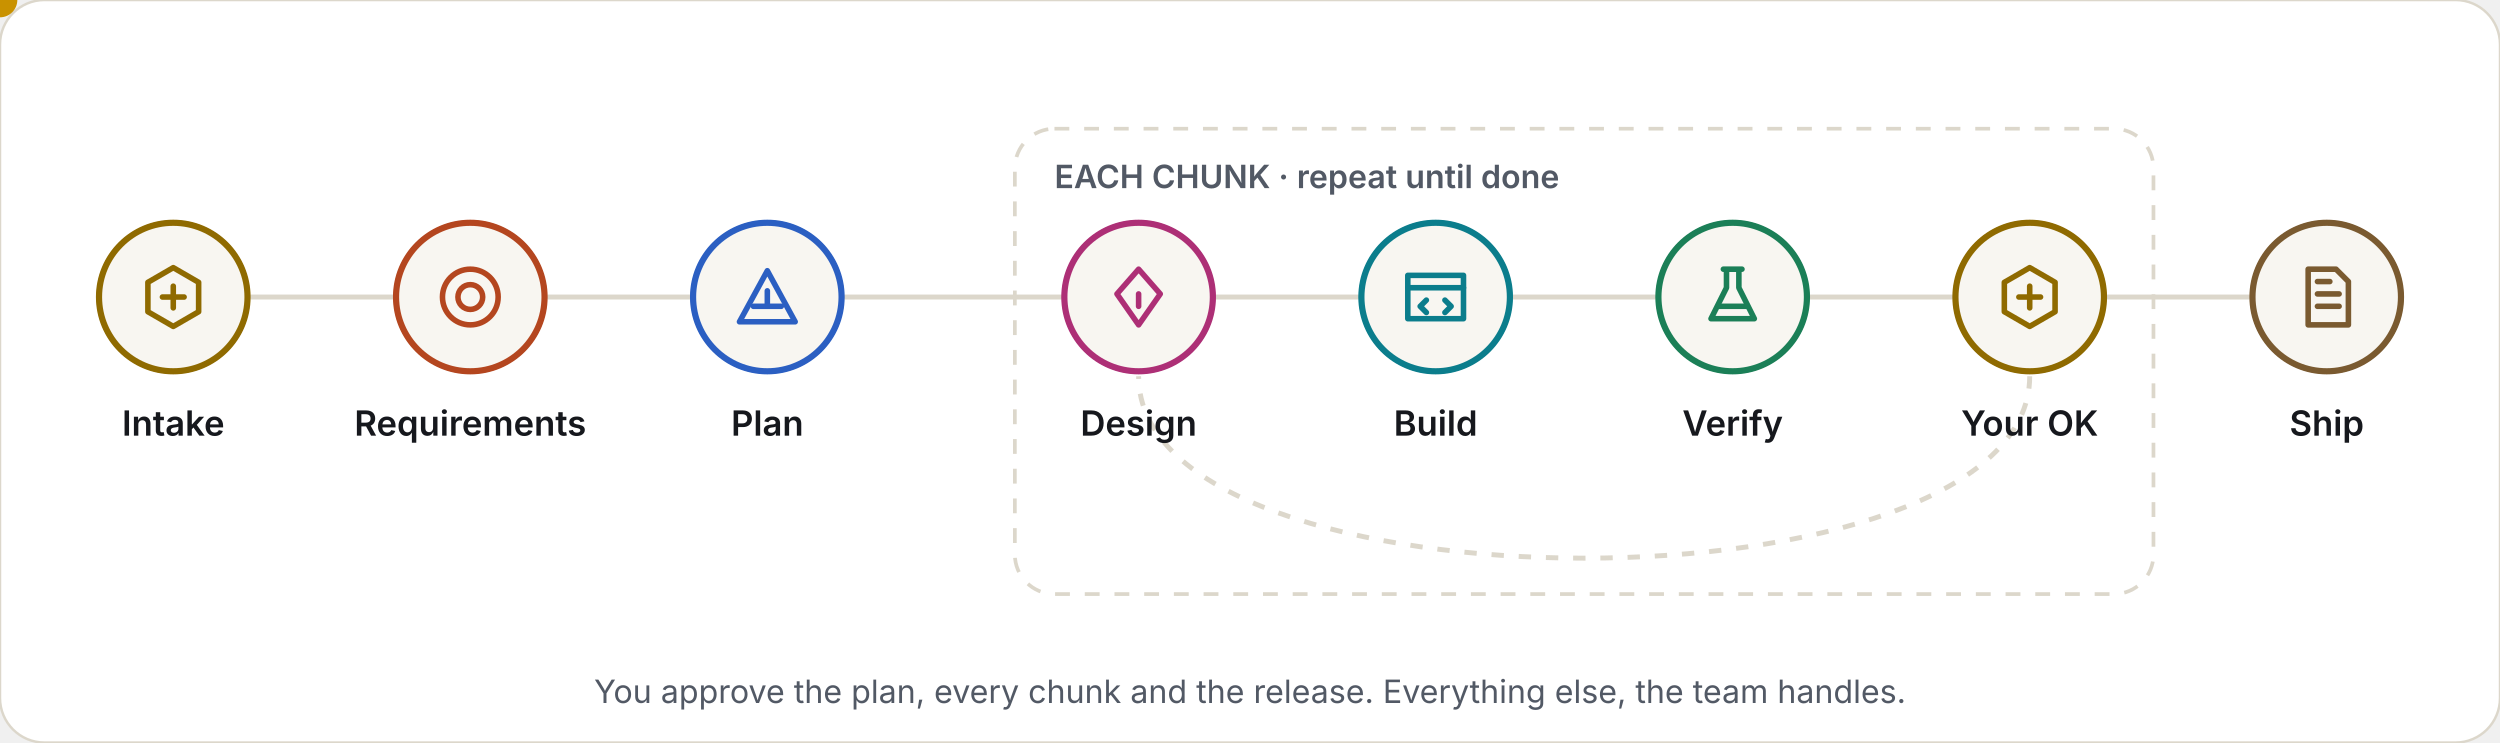
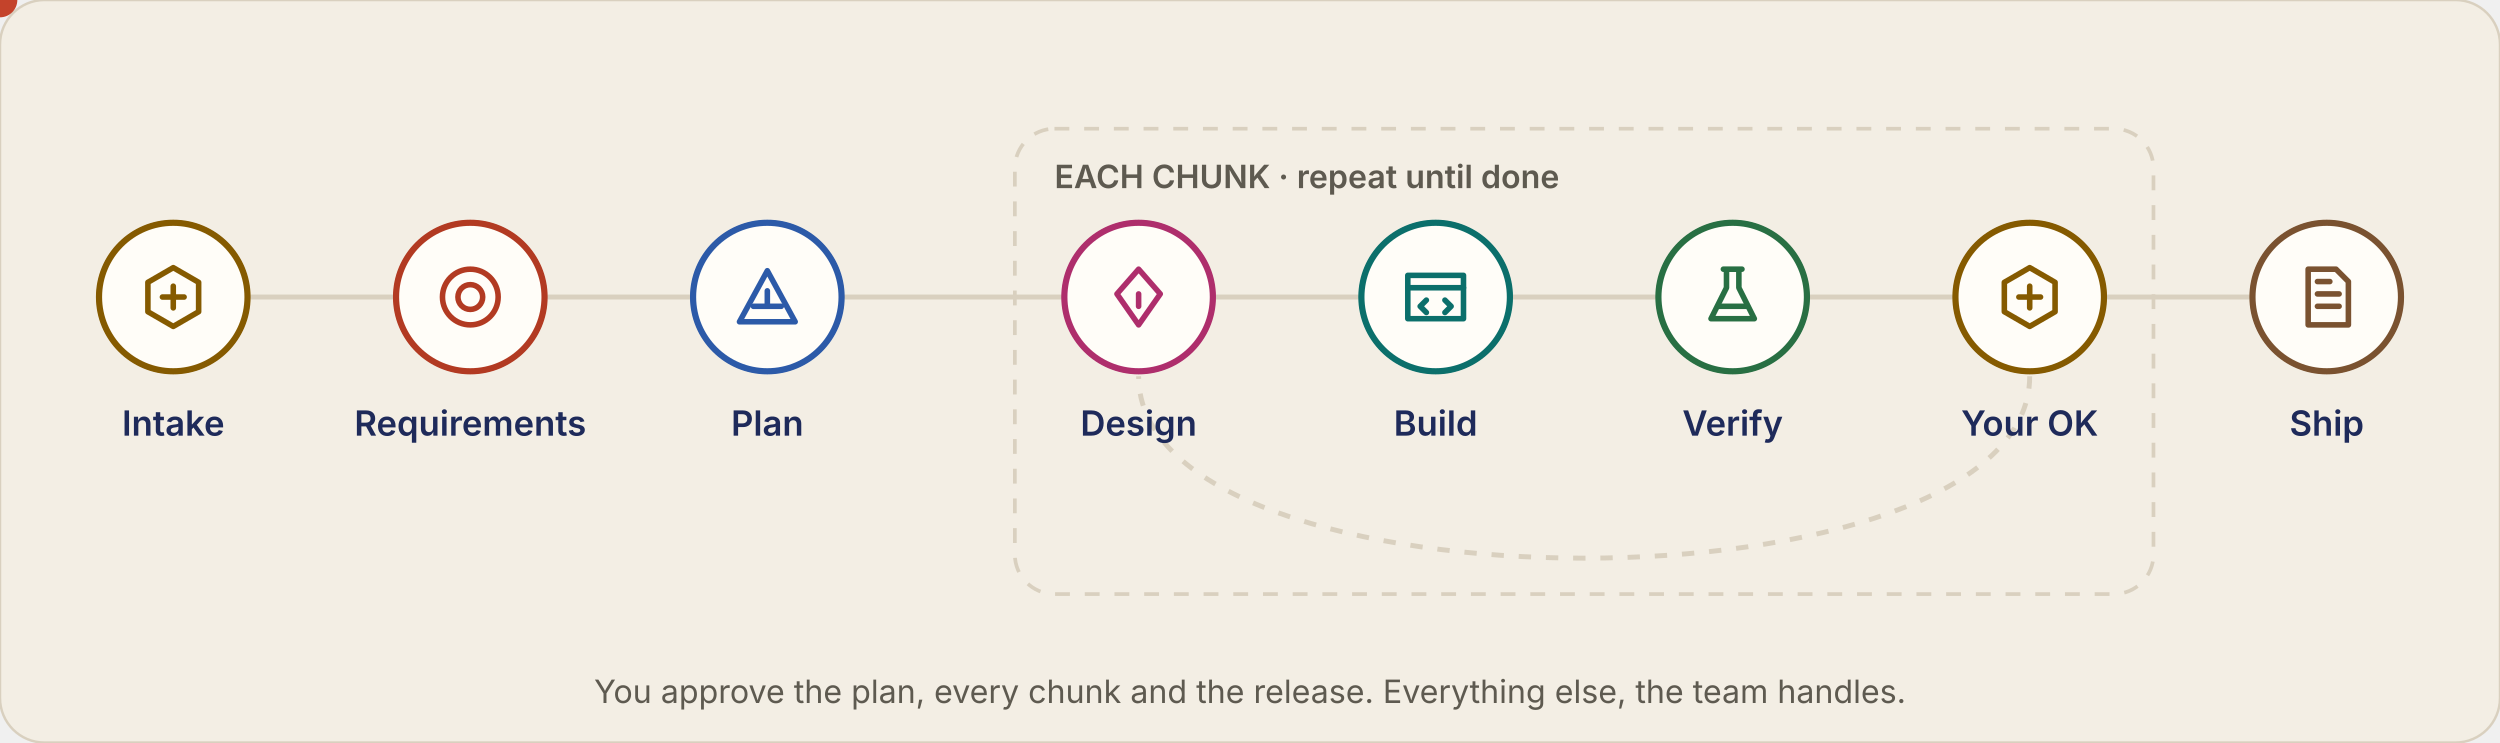
- <svg xmlns="http://www.w3.org/2000/svg" width="1010" height="300" viewBox="0 0 1010 300" role="img" aria-label="How Knit works: intake, requirements, plan, then design, build, verify and your OK for each chunk, then ship" font-family="ui-sans-serif, system-ui, -apple-system, 'Segoe UI', sans-serif">
-   <rect width="1010" height="300" rx="18" fill="#FFFFFF" stroke="#DCD7CB" />
-   <rect x="410" y="52" width="460" height="188" rx="16" fill="none" stroke="#DCD7CB" stroke-width="1.5" stroke-dasharray="6 6" />
-   <text x="426" y="76" font-size="13" font-weight="600" fill="#525965">EACH CHUNK · repeat until done</text>
-   <line x1="70" y1="120" x2="940" y2="120" stroke="#DCD7CB" stroke-width="2" />
-   <path id="loop" d="M820 152 C820 250 460 250 460 152" fill="none" stroke="#DCD7CB" stroke-width="2" stroke-dasharray="5 6" />
-   <circle r="5" fill="#C99200">
+ <svg xmlns="http://www.w3.org/2000/svg" width="1010" height="300" viewBox="0 0 1010 300" role="img" aria-label="How Knit works: intake, requirements, plan, then design, build, verify and your OK for each chunk, then ship" font-family="'Bricolage Grotesque', 'Geist', ui-sans-serif, system-ui, -apple-system, 'Segoe UI', sans-serif">
+   <rect width="1010" height="300" rx="18" fill="#F3EEE4" stroke="#D9D0BF" />
+   <rect x="410" y="52" width="460" height="188" rx="16" fill="none" stroke="#D9D0BF" stroke-width="1.5" stroke-dasharray="6 6" />
+   <text x="426" y="76" font-size="13" font-weight="600" fill="#5E5A50">EACH CHUNK · repeat until done</text>
+   <line x1="70" y1="120" x2="940" y2="120" stroke="#D9D0BF" stroke-width="2" />
+   <path id="loop" d="M820 152 C820 250 460 250 460 152" fill="none" stroke="#D9D0BF" stroke-width="2" stroke-dasharray="5 6" />
+   <circle r="5" fill="#C4432B">
    <animateMotion dur="3s" repeatCount="indefinite" path="M820 152 C820 250 460 250 460 152" />
  </circle>
-   <circle cx="70" cy="120" r="30" fill="none" stroke="#8F6A00" stroke-width="2">
+   <circle cx="70" cy="120" r="30" fill="none" stroke="#855A00" stroke-width="2">
    <animate attributeName="r" dur="10s" repeatCount="indefinite" keyTimes="0;0.000;0.080;1" values="30;30;46;46" />
    <animate attributeName="opacity" dur="10s" repeatCount="indefinite" keyTimes="0;0.000;0.080;1" values="0;0.8;0;0" />
  </circle>
-   <circle cx="70" cy="120" r="30" fill="#F8F6F1" stroke="#8F6A00" stroke-width="2.5" />
-   <g transform="translate(55 105) scale(1.25)" fill="none" stroke="#8F6A00" stroke-width="1.8" stroke-linecap="round" stroke-linejoin="round">
+   <circle cx="70" cy="120" r="30" fill="#FFFDF8" stroke="#855A00" stroke-width="2.5" />
+   <g transform="translate(55 105) scale(1.25)" fill="none" stroke="#855A00" stroke-width="1.8" stroke-linecap="round" stroke-linejoin="round">
    <path d="M12 2.5l8.2 4.75v9.5L12 21.5l-8.2-4.75v-9.5z" />
    <path d="M8.5 12h7M12 8.5v7" />
  </g>
-   <text x="70" y="176" font-size="14" font-weight="600" text-anchor="middle" fill="#16181D">Intake</text>
-   <circle cx="190" cy="120" r="30" fill="none" stroke="#B4461F" stroke-width="2">
+   <text x="70" y="176" font-size="14" font-weight="600" text-anchor="middle" fill="#1E2A5A">Intake</text>
+   <circle cx="190" cy="120" r="30" fill="none" stroke="#B23A22" stroke-width="2">
    <animate attributeName="r" dur="10s" repeatCount="indefinite" keyTimes="0;0.138;0.218;1" values="30;30;46;46" />
    <animate attributeName="opacity" dur="10s" repeatCount="indefinite" keyTimes="0;0.138;0.218;1" values="0;0.8;0;0" />
  </circle>
-   <circle cx="190" cy="120" r="30" fill="#F8F6F1" stroke="#B4461F" stroke-width="2.5" />
-   <g transform="translate(175 105) scale(1.25)" fill="none" stroke="#B4461F" stroke-width="1.8" stroke-linecap="round" stroke-linejoin="round">
+   <circle cx="190" cy="120" r="30" fill="#FFFDF8" stroke="#B23A22" stroke-width="2.5" />
+   <g transform="translate(175 105) scale(1.25)" fill="none" stroke="#B23A22" stroke-width="1.8" stroke-linecap="round" stroke-linejoin="round">
    <path d="M12 3a9 9 0 1 0 0.01 0z" />
    <path d="M12 8a4 4 0 1 0 0.01 0z" />
  </g>
-   <text x="190" y="176" font-size="14" font-weight="600" text-anchor="middle" fill="#16181D">Requirements</text>
-   <circle cx="310" cy="120" r="30" fill="none" stroke="#2B5FC2" stroke-width="2">
+   <text x="190" y="176" font-size="14" font-weight="600" text-anchor="middle" fill="#1E2A5A">Requirements</text>
+   <circle cx="310" cy="120" r="30" fill="none" stroke="#2C5AA8" stroke-width="2">
    <animate attributeName="r" dur="10s" repeatCount="indefinite" keyTimes="0;0.276;0.356;1" values="30;30;46;46" />
    <animate attributeName="opacity" dur="10s" repeatCount="indefinite" keyTimes="0;0.276;0.356;1" values="0;0.8;0;0" />
  </circle>
-   <circle cx="310" cy="120" r="30" fill="#F8F6F1" stroke="#2B5FC2" stroke-width="2.5" />
-   <g transform="translate(295 105) scale(1.25)" fill="none" stroke="#2B5FC2" stroke-width="1.8" stroke-linecap="round" stroke-linejoin="round">
+   <circle cx="310" cy="120" r="30" fill="#FFFDF8" stroke="#2C5AA8" stroke-width="2.5" />
+   <g transform="translate(295 105) scale(1.25)" fill="none" stroke="#2C5AA8" stroke-width="1.8" stroke-linecap="round" stroke-linejoin="round">
    <path d="M12 3.5L21 20H3z" />
    <path d="M7.5 15h9M12 10v5" />
  </g>
-   <text x="310" y="176" font-size="14" font-weight="600" text-anchor="middle" fill="#16181D">Plan</text>
-   <circle cx="460" cy="120" r="30" fill="none" stroke="#AD2F76" stroke-width="2">
+   <text x="310" y="176" font-size="14" font-weight="600" text-anchor="middle" fill="#1E2A5A">Plan</text>
+   <circle cx="460" cy="120" r="30" fill="none" stroke="#AE2E6C" stroke-width="2">
    <animate attributeName="r" dur="10s" repeatCount="indefinite" keyTimes="0;0.448;0.528;1" values="30;30;46;46" />
    <animate attributeName="opacity" dur="10s" repeatCount="indefinite" keyTimes="0;0.448;0.528;1" values="0;0.8;0;0" />
  </circle>
-   <circle cx="460" cy="120" r="30" fill="#F8F6F1" stroke="#AD2F76" stroke-width="2.5" />
-   <g transform="translate(445 105) scale(1.25)" fill="none" stroke="#AD2F76" stroke-width="1.8" stroke-linecap="round" stroke-linejoin="round">
+   <circle cx="460" cy="120" r="30" fill="#FFFDF8" stroke="#AE2E6C" stroke-width="2.5" />
+   <g transform="translate(445 105) scale(1.25)" fill="none" stroke="#AE2E6C" stroke-width="1.8" stroke-linecap="round" stroke-linejoin="round">
    <path d="M12 3l7 8-7 10-7-10z" />
    <path d="M12 11v4" />
  </g>
-   <text x="460" y="176" font-size="14" font-weight="600" text-anchor="middle" fill="#16181D">Design</text>
-   <circle cx="580" cy="120" r="30" fill="none" stroke="#0B7D8C" stroke-width="2">
+   <text x="460" y="176" font-size="14" font-weight="600" text-anchor="middle" fill="#1E2A5A">Design</text>
+   <circle cx="580" cy="120" r="30" fill="none" stroke="#0B6F6B" stroke-width="2">
    <animate attributeName="r" dur="10s" repeatCount="indefinite" keyTimes="0;0.586;0.666;1" values="30;30;46;46" />
    <animate attributeName="opacity" dur="10s" repeatCount="indefinite" keyTimes="0;0.586;0.666;1" values="0;0.8;0;0" />
  </circle>
-   <circle cx="580" cy="120" r="30" fill="#F8F6F1" stroke="#0B7D8C" stroke-width="2.5" />
-   <g transform="translate(565 105) scale(1.25)" fill="none" stroke="#0B7D8C" stroke-width="1.8" stroke-linecap="round" stroke-linejoin="round">
+   <circle cx="580" cy="120" r="30" fill="#FFFDF8" stroke="#0B6F6B" stroke-width="2.5" />
+   <g transform="translate(565 105) scale(1.25)" fill="none" stroke="#0B6F6B" stroke-width="1.8" stroke-linecap="round" stroke-linejoin="round">
    <path d="M3 5h18v14H3z" />
    <path d="M3 9h18M9 13l-2 2 2 2M15 13l2 2-2 2" />
  </g>
-   <text x="580" y="176" font-size="14" font-weight="600" text-anchor="middle" fill="#16181D">Build</text>
-   <circle cx="700" cy="120" r="30" fill="none" stroke="#1B7F57" stroke-width="2">
+   <text x="580" y="176" font-size="14" font-weight="600" text-anchor="middle" fill="#1E2A5A">Build</text>
+   <circle cx="700" cy="120" r="30" fill="none" stroke="#286F43" stroke-width="2">
    <animate attributeName="r" dur="10s" repeatCount="indefinite" keyTimes="0;0.724;0.804;1" values="30;30;46;46" />
    <animate attributeName="opacity" dur="10s" repeatCount="indefinite" keyTimes="0;0.724;0.804;1" values="0;0.8;0;0" />
  </circle>
-   <circle cx="700" cy="120" r="30" fill="#F8F6F1" stroke="#1B7F57" stroke-width="2.5" />
-   <g transform="translate(685 105) scale(1.25)" fill="none" stroke="#1B7F57" stroke-width="1.8" stroke-linecap="round" stroke-linejoin="round">
+   <circle cx="700" cy="120" r="30" fill="#FFFDF8" stroke="#286F43" stroke-width="2.5" />
+   <g transform="translate(685 105) scale(1.25)" fill="none" stroke="#286F43" stroke-width="1.8" stroke-linecap="round" stroke-linejoin="round">
    <path d="M9 3h6M10 3v6l-5 10h14l-5-10V3" />
    <path d="M7.5 15h9" />
  </g>
-   <text x="700" y="176" font-size="14" font-weight="600" text-anchor="middle" fill="#16181D">Verify</text>
-   <circle cx="820" cy="120" r="30" fill="none" stroke="#8F6A00" stroke-width="2">
+   <text x="700" y="176" font-size="14" font-weight="600" text-anchor="middle" fill="#1E2A5A">Verify</text>
+   <circle cx="820" cy="120" r="30" fill="none" stroke="#855A00" stroke-width="2">
    <animate attributeName="r" dur="10s" repeatCount="indefinite" keyTimes="0;0.862;0.942;1" values="30;30;46;46" />
    <animate attributeName="opacity" dur="10s" repeatCount="indefinite" keyTimes="0;0.862;0.942;1" values="0;0.8;0;0" />
  </circle>
-   <circle cx="820" cy="120" r="30" fill="#F8F6F1" stroke="#8F6A00" stroke-width="2.5" />
-   <g transform="translate(805 105) scale(1.25)" fill="none" stroke="#8F6A00" stroke-width="1.8" stroke-linecap="round" stroke-linejoin="round">
+   <circle cx="820" cy="120" r="30" fill="#FFFDF8" stroke="#855A00" stroke-width="2.5" />
+   <g transform="translate(805 105) scale(1.25)" fill="none" stroke="#855A00" stroke-width="1.8" stroke-linecap="round" stroke-linejoin="round">
    <path d="M12 2.5l8.2 4.75v9.5L12 21.5l-8.2-4.75v-9.5z" />
    <path d="M8.5 12h7M12 8.5v7" />
  </g>
-   <text x="820" y="176" font-size="14" font-weight="600" text-anchor="middle" fill="#16181D">Your OK</text>
-   <circle cx="940" cy="120" r="30" fill="none" stroke="#7A5A30" stroke-width="2">
+   <text x="820" y="176" font-size="14" font-weight="600" text-anchor="middle" fill="#1E2A5A">Your OK</text>
+   <circle cx="940" cy="120" r="30" fill="none" stroke="#7A5230" stroke-width="2">
    <animate attributeName="r" dur="10s" repeatCount="indefinite" keyTimes="0;1.000;0.999;1" values="30;30;46;46" />
    <animate attributeName="opacity" dur="10s" repeatCount="indefinite" keyTimes="0;1.000;0.999;1" values="0;0.8;0;0" />
  </circle>
-   <circle cx="940" cy="120" r="30" fill="#F8F6F1" stroke="#7A5A30" stroke-width="2.5" />
-   <g transform="translate(925 105) scale(1.25)" fill="none" stroke="#7A5A30" stroke-width="1.8" stroke-linecap="round" stroke-linejoin="round">
+   <circle cx="940" cy="120" r="30" fill="#FFFDF8" stroke="#7A5230" stroke-width="2.5" />
+   <g transform="translate(925 105) scale(1.25)" fill="none" stroke="#7A5230" stroke-width="1.8" stroke-linecap="round" stroke-linejoin="round">
    <path d="M6 3h9l4 4v14H6z" />
    <path d="M9 11h7M9 15h7M9 7h4" />
  </g>
-   <text x="940" y="176" font-size="14" font-weight="600" text-anchor="middle" fill="#16181D">Ship</text>
-   <circle r="7" fill="#C99200">
+   <text x="940" y="176" font-size="14" font-weight="600" text-anchor="middle" fill="#1E2A5A">Ship</text>
+   <circle r="7" fill="#C4432B">
    <animateMotion dur="10s" repeatCount="indefinite" path="M70 120 H940" />
  </circle>
-   <text x="505" y="284" font-size="13" text-anchor="middle" fill="#525965">You approve the plan, every chunk and the release. Everything else, the team handles.</text>
+   <text x="505" y="284" font-size="13" text-anchor="middle" fill="#5E5A50">You approve the plan, every chunk and the release. Everything else, the team handles.</text>
</svg>
